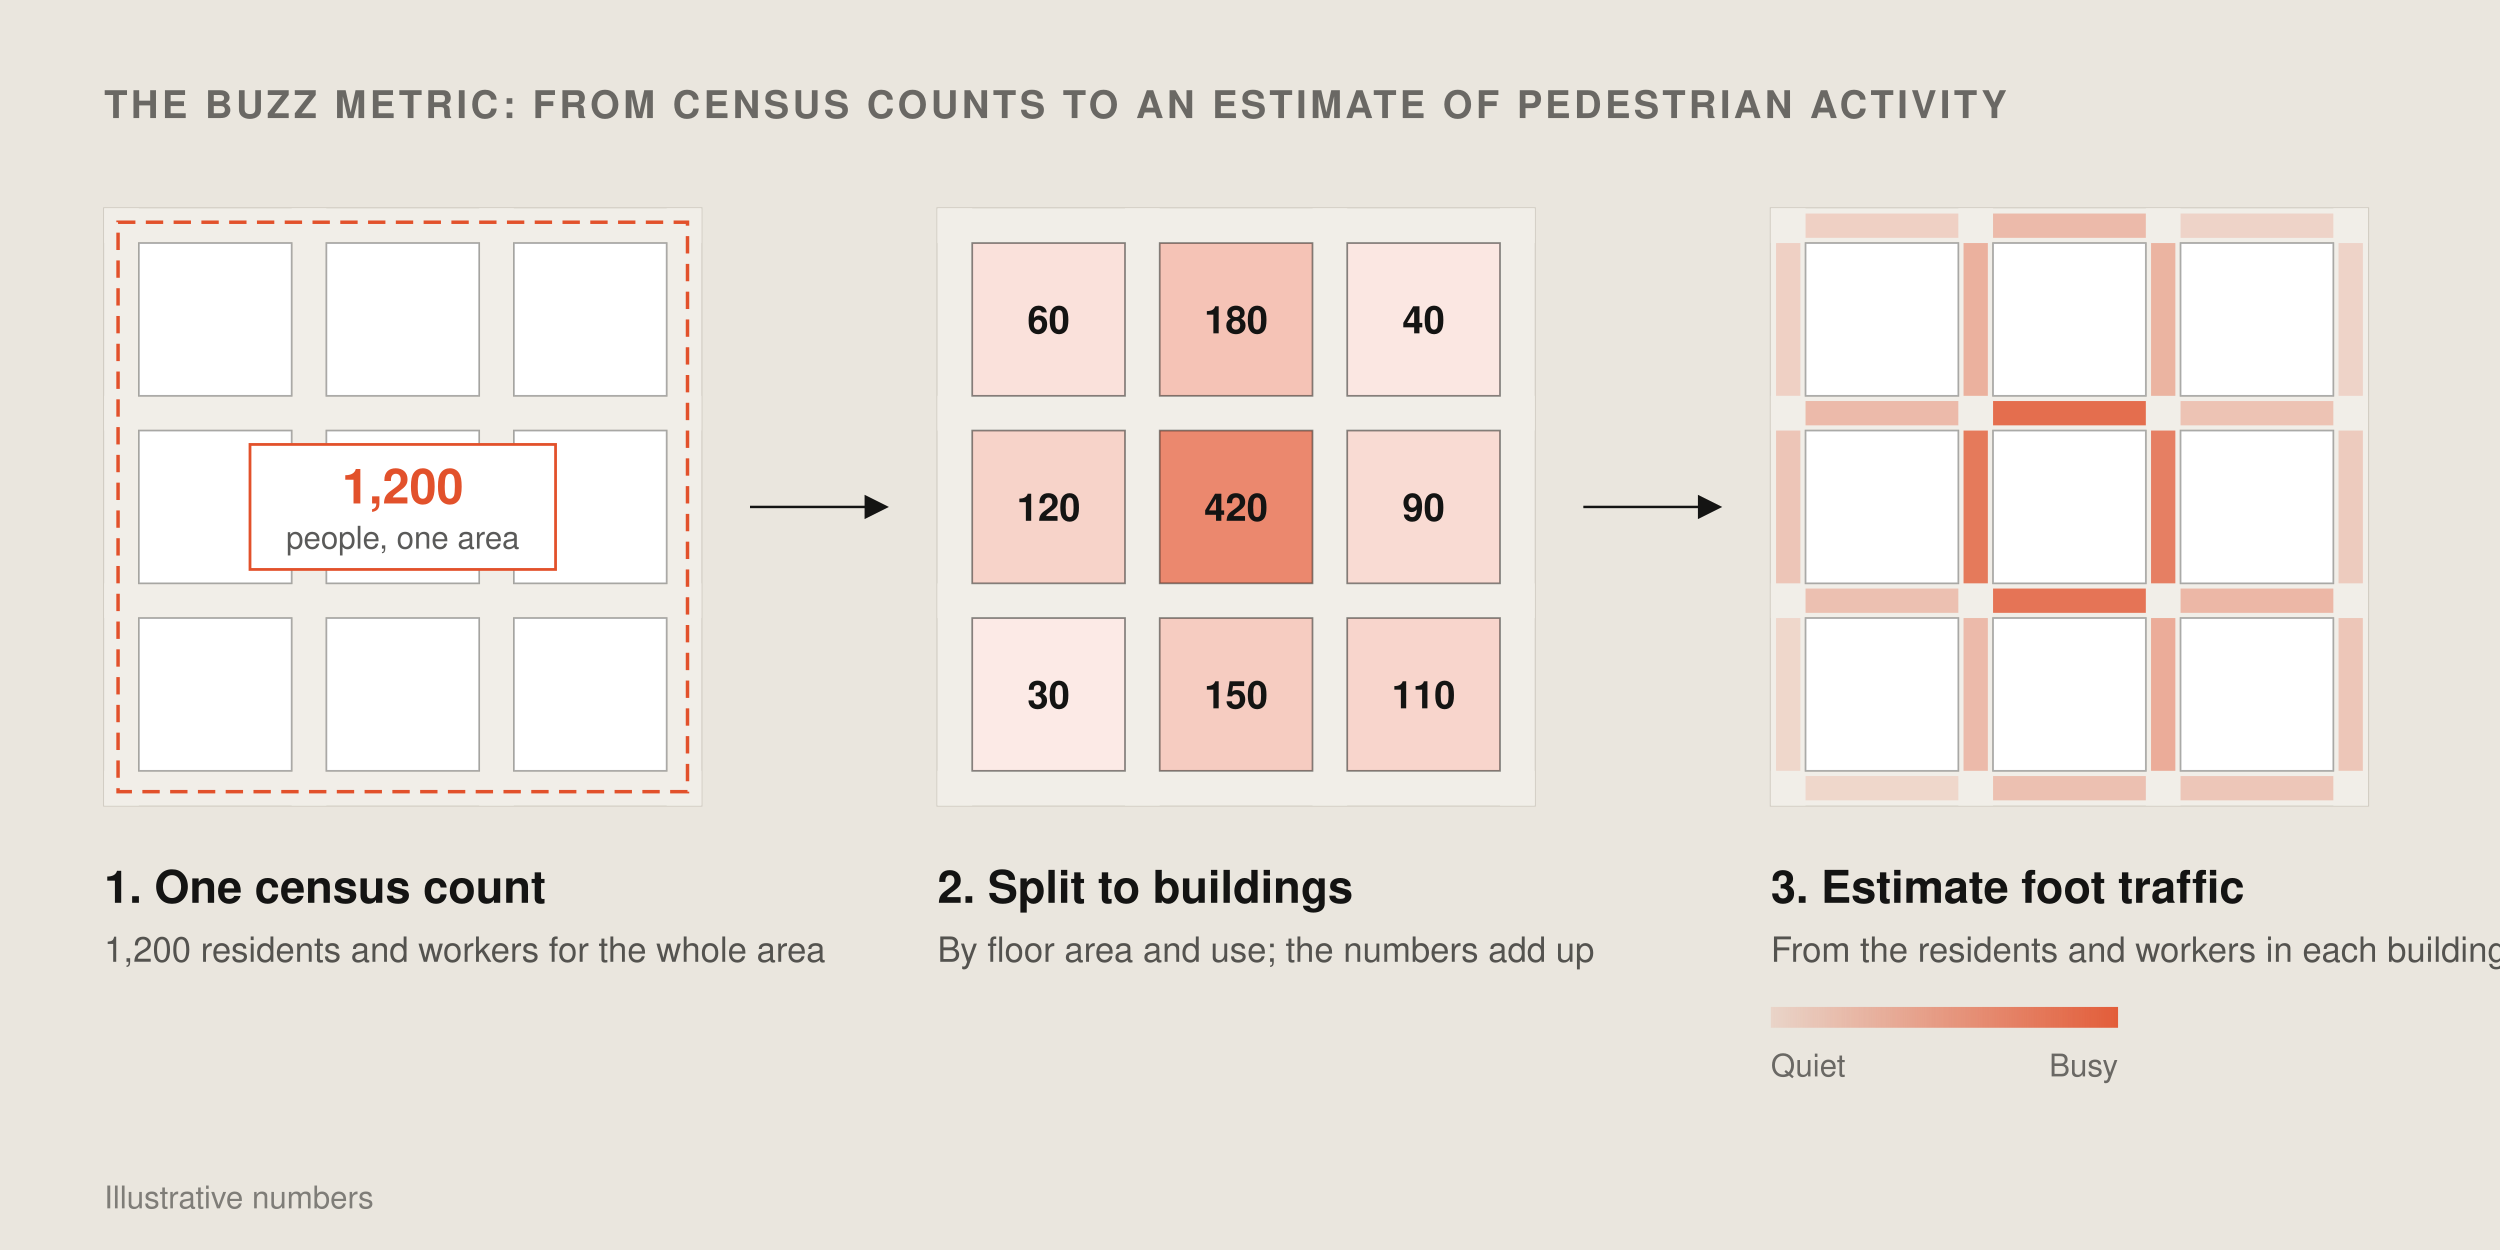
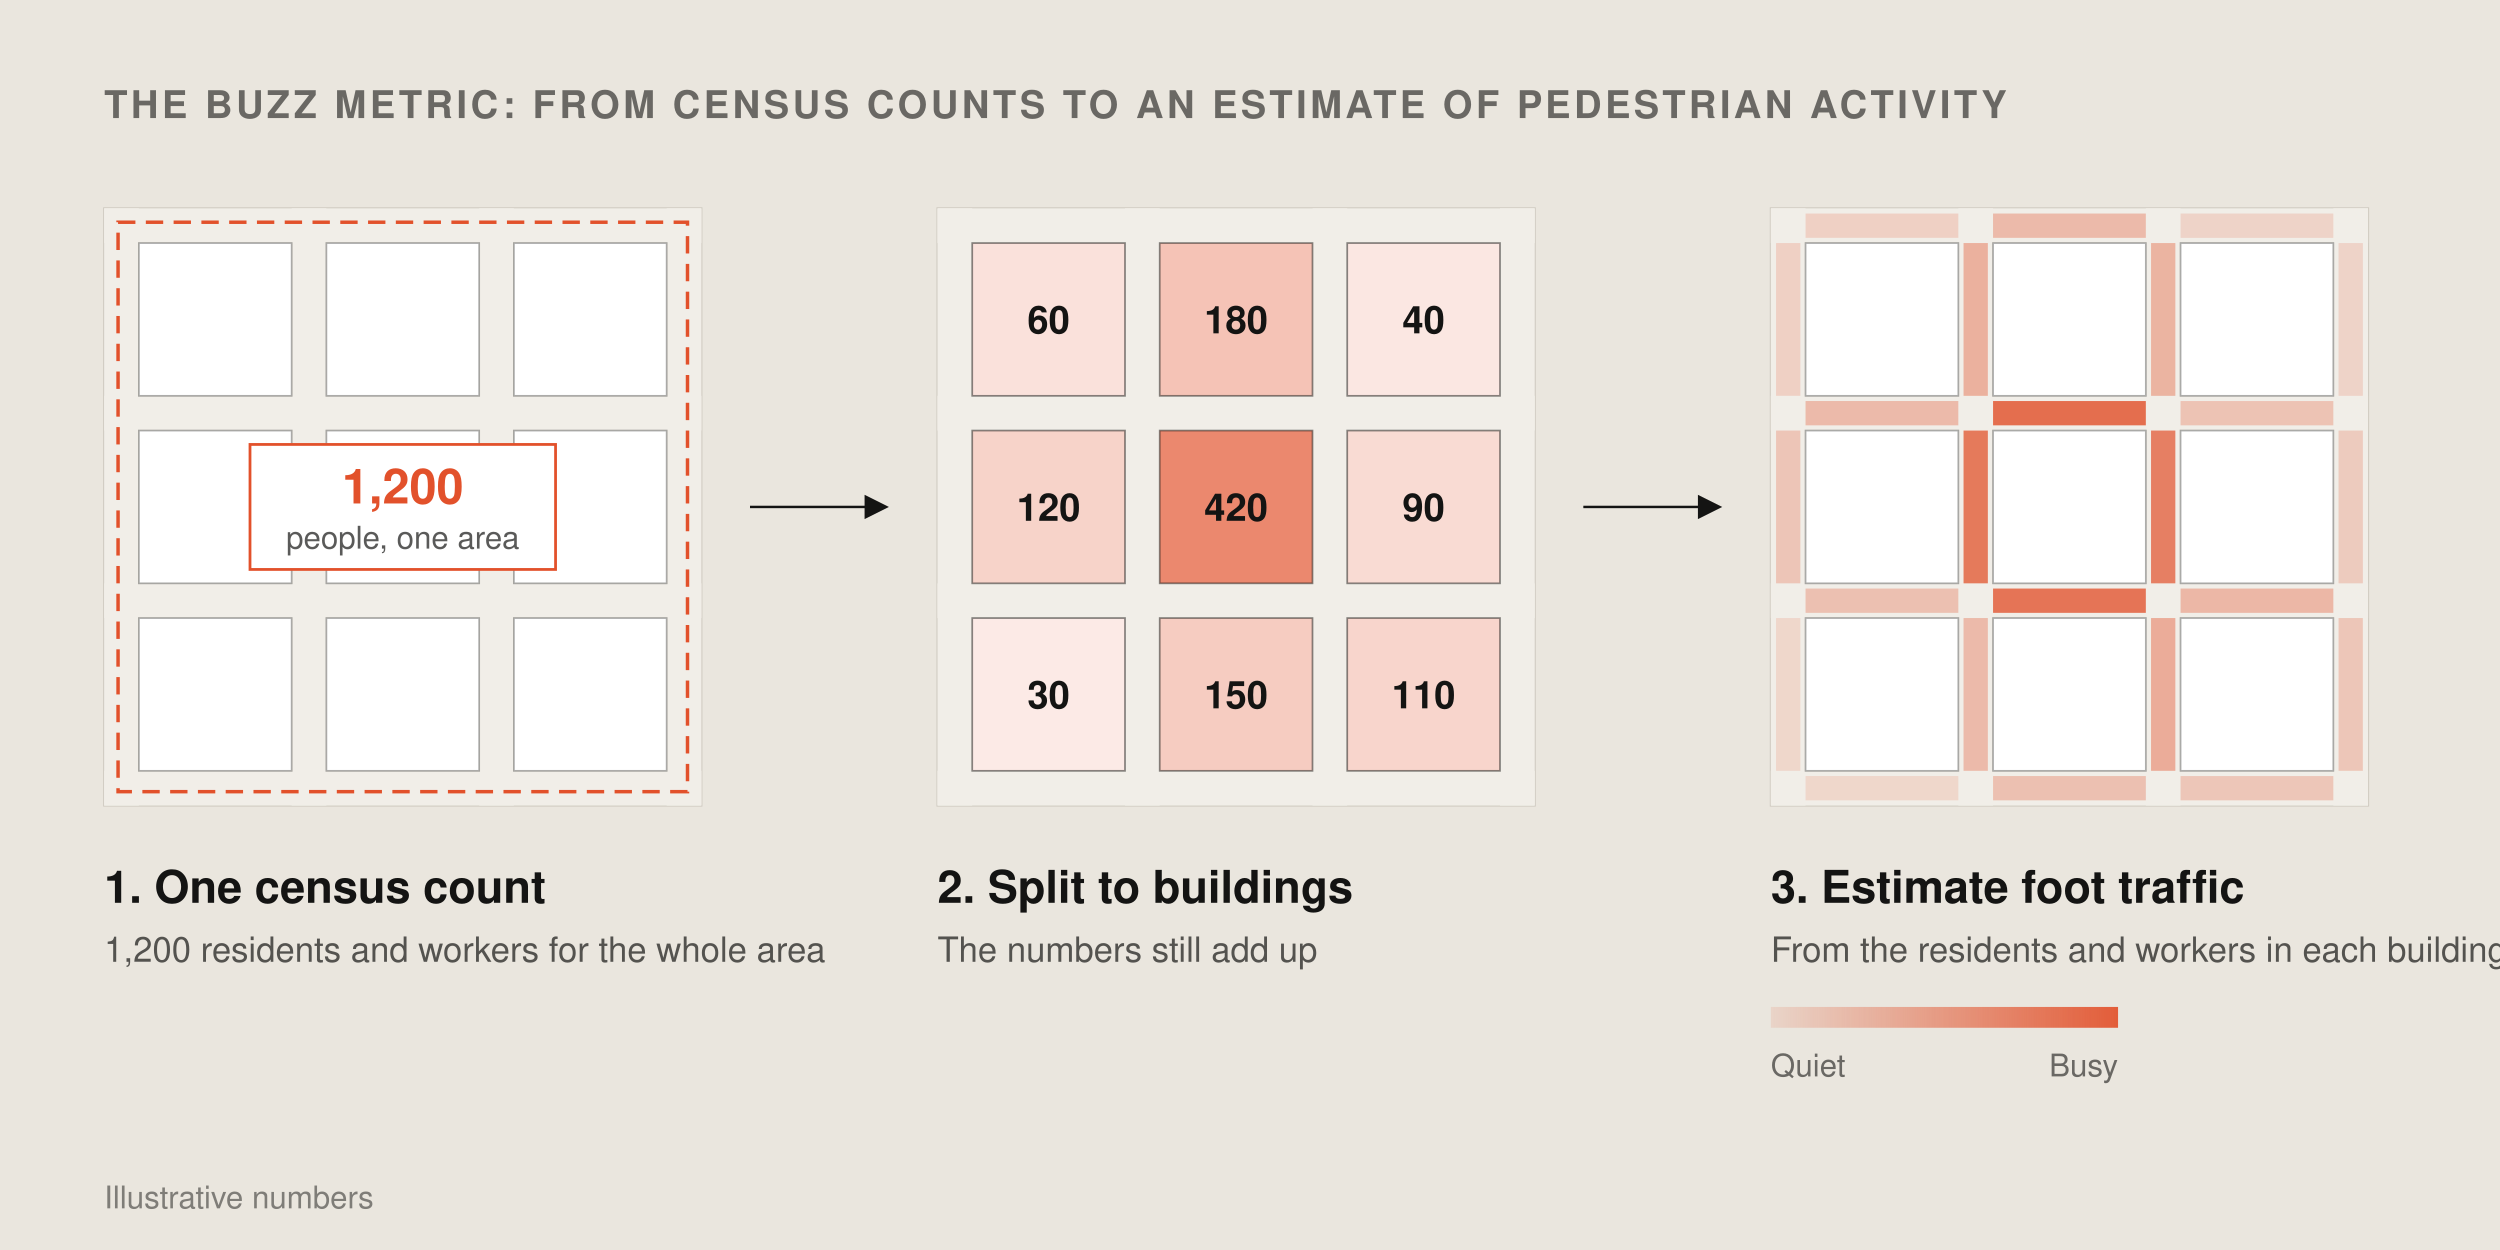
- <svg xmlns="http://www.w3.org/2000/svg" data-thinned="1" viewBox="0 0 720 360" role="img" aria-label="Diagram in three steps: one census count of 1,200 people for an area is split across nine blocks by floor area and use, then each street segment is shaded by the people in the blocks beside it">
+ <svg xmlns="http://www.w3.org/2000/svg" data-thinned="1" viewBox="0 0 720 360" role="img" aria-label="Diagram in three steps: one census count of 1,200 people for an area is split across nine blocks, then each street segment is shaded by the people in the blocks beside it">
  <rect width="720" height="360" fill="#EAE6DE" />
  <rect x="30" y="60" width="172" height="172" fill="#fff" stroke="#CFCAC0" stroke-width=".6" />
  <rect x="30" y="60" width="10" height="172" fill="#F1EEE8" />
  <rect x="30" y="60" width="172" height="10" fill="#F1EEE8" />
  <rect x="84" y="60" width="10" height="172" fill="#F1EEE8" />
  <rect x="30" y="114" width="172" height="10" fill="#F1EEE8" />
  <rect x="138" y="60" width="10" height="172" fill="#F1EEE8" />
  <rect x="30" y="168" width="172" height="10" fill="#F1EEE8" />
  <rect x="192" y="60" width="10" height="172" fill="#F1EEE8" />
  <rect x="30" y="222" width="172" height="10" fill="#F1EEE8" />
  <rect x="40" y="70" width="44" height="44" fill="none" stroke="#141413" stroke-width=".5" stroke-opacity=".35" />
  <rect x="94" y="70" width="44" height="44" fill="none" stroke="#141413" stroke-width=".5" stroke-opacity=".35" />
  <rect x="148" y="70" width="44" height="44" fill="none" stroke="#141413" stroke-width=".5" stroke-opacity=".35" />
  <rect x="40" y="124" width="44" height="44" fill="none" stroke="#141413" stroke-width=".5" stroke-opacity=".35" />
  <rect x="94" y="124" width="44" height="44" fill="none" stroke="#141413" stroke-width=".5" stroke-opacity=".35" />
  <rect x="148" y="124" width="44" height="44" fill="none" stroke="#141413" stroke-width=".5" stroke-opacity=".35" />
  <rect x="40" y="178" width="44" height="44" fill="none" stroke="#141413" stroke-width=".5" stroke-opacity=".35" />
  <rect x="94" y="178" width="44" height="44" fill="none" stroke="#141413" stroke-width=".5" stroke-opacity=".35" />
  <rect x="148" y="178" width="44" height="44" fill="none" stroke="#141413" stroke-width=".5" stroke-opacity=".35" />
  <rect x="34" y="64" width="164" height="164" fill="none" stroke="#E2512B" stroke-width="1" stroke-dasharray="5 3" />
  <rect x="72.0" y="128.0" width="88" height="36" fill="#fff" stroke="#E2512B" stroke-width=".8" />
  <text x="116.0" y="145.0" text-anchor="middle" font-family="Archivo, Helvetica, Arial, sans-serif" font-size="14" font-weight="700" fill="#E2512B" fill-opacity="1" letter-spacing="0">1,200</text>
  <text x="116.0" y="158.0" text-anchor="middle" font-family="Archivo, Helvetica, Arial, sans-serif" font-size="9" font-weight="400" fill="#141413" fill-opacity="0.7" letter-spacing="0">people, one area</text>
  <rect x="270" y="60" width="172" height="172" fill="#fff" stroke="#CFCAC0" stroke-width=".6" />
  <rect x="270" y="60" width="10" height="172" fill="#F1EEE8" />
  <rect x="270" y="60" width="172" height="10" fill="#F1EEE8" />
  <rect x="324" y="60" width="10" height="172" fill="#F1EEE8" />
  <rect x="270" y="114" width="172" height="10" fill="#F1EEE8" />
  <rect x="378" y="60" width="10" height="172" fill="#F1EEE8" />
  <rect x="270" y="168" width="172" height="10" fill="#F1EEE8" />
  <rect x="432" y="60" width="10" height="172" fill="#F1EEE8" />
  <rect x="270" y="222" width="172" height="10" fill="#F1EEE8" />
  <rect x="280" y="70" width="44" height="44" fill="#E2512B" fill-opacity="0.17" stroke="#141413" stroke-width=".5" stroke-opacity=".5" />
  <text x="302.0" y="96.0" text-anchor="middle" font-family="Archivo, Helvetica, Arial, sans-serif" font-size="11" font-weight="600" fill="#141413" fill-opacity="1" letter-spacing="0">60</text>
  <rect x="334" y="70" width="44" height="44" fill="#E2512B" fill-opacity="0.34" stroke="#141413" stroke-width=".5" stroke-opacity=".5" />
  <text x="356.0" y="96.0" text-anchor="middle" font-family="Archivo, Helvetica, Arial, sans-serif" font-size="11" font-weight="600" fill="#141413" fill-opacity="1" letter-spacing="0">180</text>
  <rect x="388" y="70" width="44" height="44" fill="#E2512B" fill-opacity="0.14" stroke="#141413" stroke-width=".5" stroke-opacity=".5" />
  <text x="410.0" y="96.0" text-anchor="middle" font-family="Archivo, Helvetica, Arial, sans-serif" font-size="11" font-weight="600" fill="#141413" fill-opacity="1" letter-spacing="0">40</text>
  <rect x="280" y="124" width="44" height="44" fill="#E2512B" fill-opacity="0.25" stroke="#141413" stroke-width=".5" stroke-opacity=".5" />
  <text x="302.0" y="150.0" text-anchor="middle" font-family="Archivo, Helvetica, Arial, sans-serif" font-size="11" font-weight="600" fill="#141413" fill-opacity="1" letter-spacing="0">120</text>
  <rect x="334" y="124" width="44" height="44" fill="#E2512B" fill-opacity="0.68" stroke="#141413" stroke-width=".5" stroke-opacity=".5" />
  <text x="356.0" y="150.0" text-anchor="middle" font-family="Archivo, Helvetica, Arial, sans-serif" font-size="11" font-weight="600" fill="#141413" fill-opacity="1" letter-spacing="0">420</text>
  <rect x="388" y="124" width="44" height="44" fill="#E2512B" fill-opacity="0.21" stroke="#141413" stroke-width=".5" stroke-opacity=".5" />
  <text x="410.0" y="150.0" text-anchor="middle" font-family="Archivo, Helvetica, Arial, sans-serif" font-size="11" font-weight="600" fill="#141413" fill-opacity="1" letter-spacing="0">90</text>
  <rect x="280" y="178" width="44" height="44" fill="#E2512B" fill-opacity="0.12" stroke="#141413" stroke-width=".5" stroke-opacity=".5" />
  <text x="302.0" y="204.0" text-anchor="middle" font-family="Archivo, Helvetica, Arial, sans-serif" font-size="11" font-weight="600" fill="#141413" fill-opacity="1" letter-spacing="0">30</text>
  <rect x="334" y="178" width="44" height="44" fill="#E2512B" fill-opacity="0.29" stroke="#141413" stroke-width=".5" stroke-opacity=".5" />
  <text x="356.0" y="204.0" text-anchor="middle" font-family="Archivo, Helvetica, Arial, sans-serif" font-size="11" font-weight="600" fill="#141413" fill-opacity="1" letter-spacing="0">150</text>
  <rect x="388" y="178" width="44" height="44" fill="#E2512B" fill-opacity="0.24" stroke="#141413" stroke-width=".5" stroke-opacity=".5" />
  <text x="410.0" y="204.0" text-anchor="middle" font-family="Archivo, Helvetica, Arial, sans-serif" font-size="11" font-weight="600" fill="#141413" fill-opacity="1" letter-spacing="0">110</text>
  <rect x="510" y="60" width="172" height="172" fill="#fff" stroke="#CFCAC0" stroke-width=".6" />
  <rect x="510" y="60" width="10" height="172" fill="#F1EEE8" />
  <rect x="510" y="60" width="172" height="10" fill="#F1EEE8" />
  <rect x="564" y="60" width="10" height="172" fill="#F1EEE8" />
  <rect x="510" y="114" width="172" height="10" fill="#F1EEE8" />
  <rect x="618" y="60" width="10" height="172" fill="#F1EEE8" />
  <rect x="510" y="168" width="172" height="10" fill="#F1EEE8" />
  <rect x="672" y="60" width="10" height="172" fill="#F1EEE8" />
  <rect x="510" y="222" width="172" height="10" fill="#F1EEE8" />
  <line x1="515.0" y1="70" x2="515.0" y2="114" stroke="#E2512B" stroke-width="7" stroke-opacity="0.19" />
  <line x1="569.0" y1="70" x2="569.0" y2="114" stroke="#E2512B" stroke-width="7" stroke-opacity="0.39" />
  <line x1="623.0" y1="70" x2="623.0" y2="114" stroke="#E2512B" stroke-width="7" stroke-opacity="0.37" />
  <line x1="677.0" y1="70" x2="677.0" y2="114" stroke="#E2512B" stroke-width="7" stroke-opacity="0.17" />
  <line x1="515.0" y1="124" x2="515.0" y2="168" stroke="#E2512B" stroke-width="7" stroke-opacity="0.26" />
  <line x1="569.0" y1="124" x2="569.0" y2="168" stroke="#E2512B" stroke-width="7" stroke-opacity="0.74" />
  <line x1="623.0" y1="124" x2="623.0" y2="168" stroke="#E2512B" stroke-width="7" stroke-opacity="0.70" />
  <line x1="677.0" y1="124" x2="677.0" y2="168" stroke="#E2512B" stroke-width="7" stroke-opacity="0.22" />
  <line x1="515.0" y1="178" x2="515.0" y2="222" stroke="#E2512B" stroke-width="7" stroke-opacity="0.15" />
  <line x1="569.0" y1="178" x2="569.0" y2="222" stroke="#E2512B" stroke-width="7" stroke-opacity="0.33" />
  <line x1="623.0" y1="178" x2="623.0" y2="222" stroke="#E2512B" stroke-width="7" stroke-opacity="0.42" />
  <line x1="677.0" y1="178" x2="677.0" y2="222" stroke="#E2512B" stroke-width="7" stroke-opacity="0.25" />
  <line x1="520" y1="65.0" x2="564" y2="65.0" stroke="#E2512B" stroke-width="7" stroke-opacity="0.19" />
  <line x1="520" y1="119.0" x2="564" y2="119.0" stroke="#E2512B" stroke-width="7" stroke-opacity="0.33" />
  <line x1="520" y1="173.0" x2="564" y2="173.0" stroke="#E2512B" stroke-width="7" stroke-opacity="0.29" />
  <line x1="520" y1="227.0" x2="564" y2="227.0" stroke="#E2512B" stroke-width="7" stroke-opacity="0.15" />
  <line x1="574" y1="65.0" x2="618" y2="65.0" stroke="#E2512B" stroke-width="7" stroke-opacity="0.33" />
  <line x1="574" y1="119.0" x2="618" y2="119.0" stroke="#E2512B" stroke-width="7" stroke-opacity="0.81" />
  <line x1="574" y1="173.0" x2="618" y2="173.0" stroke="#E2512B" stroke-width="7" stroke-opacity="0.77" />
  <line x1="574" y1="227.0" x2="618" y2="227.0" stroke="#E2512B" stroke-width="7" stroke-opacity="0.29" />
  <line x1="628" y1="65.0" x2="672" y2="65.0" stroke="#E2512B" stroke-width="7" stroke-opacity="0.17" />
  <line x1="628" y1="119.0" x2="672" y2="119.0" stroke="#E2512B" stroke-width="7" stroke-opacity="0.27" />
  <line x1="628" y1="173.0" x2="672" y2="173.0" stroke="#E2512B" stroke-width="7" stroke-opacity="0.35" />
  <line x1="628" y1="227.0" x2="672" y2="227.0" stroke="#E2512B" stroke-width="7" stroke-opacity="0.25" />
  <rect x="520" y="70" width="44" height="44" fill="#fff" stroke="#141413" stroke-width=".5" stroke-opacity=".35" />
  <rect x="574" y="70" width="44" height="44" fill="#fff" stroke="#141413" stroke-width=".5" stroke-opacity=".35" />
  <rect x="628" y="70" width="44" height="44" fill="#fff" stroke="#141413" stroke-width=".5" stroke-opacity=".35" />
  <rect x="520" y="124" width="44" height="44" fill="#fff" stroke="#141413" stroke-width=".5" stroke-opacity=".35" />
  <rect x="574" y="124" width="44" height="44" fill="#fff" stroke="#141413" stroke-width=".5" stroke-opacity=".35" />
  <rect x="628" y="124" width="44" height="44" fill="#fff" stroke="#141413" stroke-width=".5" stroke-opacity=".35" />
  <rect x="520" y="178" width="44" height="44" fill="#fff" stroke="#141413" stroke-width=".5" stroke-opacity=".35" />
  <rect x="574" y="178" width="44" height="44" fill="#fff" stroke="#141413" stroke-width=".5" stroke-opacity=".35" />
  <rect x="628" y="178" width="44" height="44" fill="#fff" stroke="#141413" stroke-width=".5" stroke-opacity=".35" />
  <text x="30" y="260" text-anchor="start" font-family="Archivo, Helvetica, Arial, sans-serif" font-size="13" font-weight="700" fill="#141413" fill-opacity="1" letter-spacing="0">1. One census count</text>
  <text x="30" y="277" text-anchor="start" font-family="Archivo, Helvetica, Arial, sans-serif" font-size="10" font-weight="400" fill="#141413" fill-opacity="0.7" letter-spacing="0">1,200 residents and workers for the whole area</text>
  <text x="270" y="260" text-anchor="start" font-family="Archivo, Helvetica, Arial, sans-serif" font-size="13" font-weight="700" fill="#141413" fill-opacity="1" letter-spacing="0">2. Split to buildings</text>
-   <text x="270" y="277" text-anchor="start" font-family="Archivo, Helvetica, Arial, sans-serif" font-size="10" font-weight="400" fill="#141413" fill-opacity="0.7" letter-spacing="0">By floor area and use; the numbers add up</text>
+   <text x="270" y="277" text-anchor="start" font-family="Archivo, Helvetica, Arial, sans-serif" font-size="10" font-weight="400" fill="#141413" fill-opacity="0.7" letter-spacing="0">The numbers still add up</text>
  <text x="510" y="260" text-anchor="start" font-family="Archivo, Helvetica, Arial, sans-serif" font-size="13" font-weight="700" fill="#141413" fill-opacity="1" letter-spacing="0">3. Estimate foot traffic</text>
  <text x="510" y="277" text-anchor="start" font-family="Archivo, Helvetica, Arial, sans-serif" font-size="10" font-weight="400" fill="#141413" fill-opacity="0.7" letter-spacing="0">From the residents and workers in each building</text>
  <line x1="216" y1="146.0" x2="250" y2="146.0" stroke="#141413" stroke-width=".7" />
  <path d="M256 146.0 l-7 -3.5 v7 z" fill="#141413" />
  <line x1="456" y1="146.0" x2="490" y2="146.0" stroke="#141413" stroke-width=".7" />
  <path d="M496 146.0 l-7 -3.5 v7 z" fill="#141413" />
  <defs>
    <linearGradient id="bz">
      <stop offset="0" stop-color="#E2512B" stop-opacity=".12" />
      <stop offset="1" stop-color="#E2512B" stop-opacity=".92" />
    </linearGradient>
  </defs>
  <rect x="510" y="290" width="100" height="6" fill="url(#bz)" />
  <text x="510" y="310" text-anchor="start" font-family="Archivo, Helvetica, Arial, sans-serif" font-size="9" font-weight="400" fill="#141413" fill-opacity="0.6" letter-spacing="0">Quiet</text>
  <text x="610" y="310" text-anchor="end" font-family="Archivo, Helvetica, Arial, sans-serif" font-size="9" font-weight="400" fill="#141413" fill-opacity="0.6" letter-spacing="0">Busy</text>
  <text x="30" y="34" text-anchor="start" font-family="Archivo, Helvetica, Arial, sans-serif" font-size="11" font-weight="600" fill="#141413" fill-opacity="0.6" letter-spacing="1">THE BUZZ METRIC: FROM CENSUS COUNTS TO AN ESTIMATE OF PEDESTRIAN ACTIVITY</text>
  <text x="30" y="348" text-anchor="start" font-family="Archivo, Helvetica, Arial, sans-serif" font-size="9" font-weight="400" fill="#141413" fill-opacity="0.5" letter-spacing="0">Illustrative numbers</text>
</svg>
